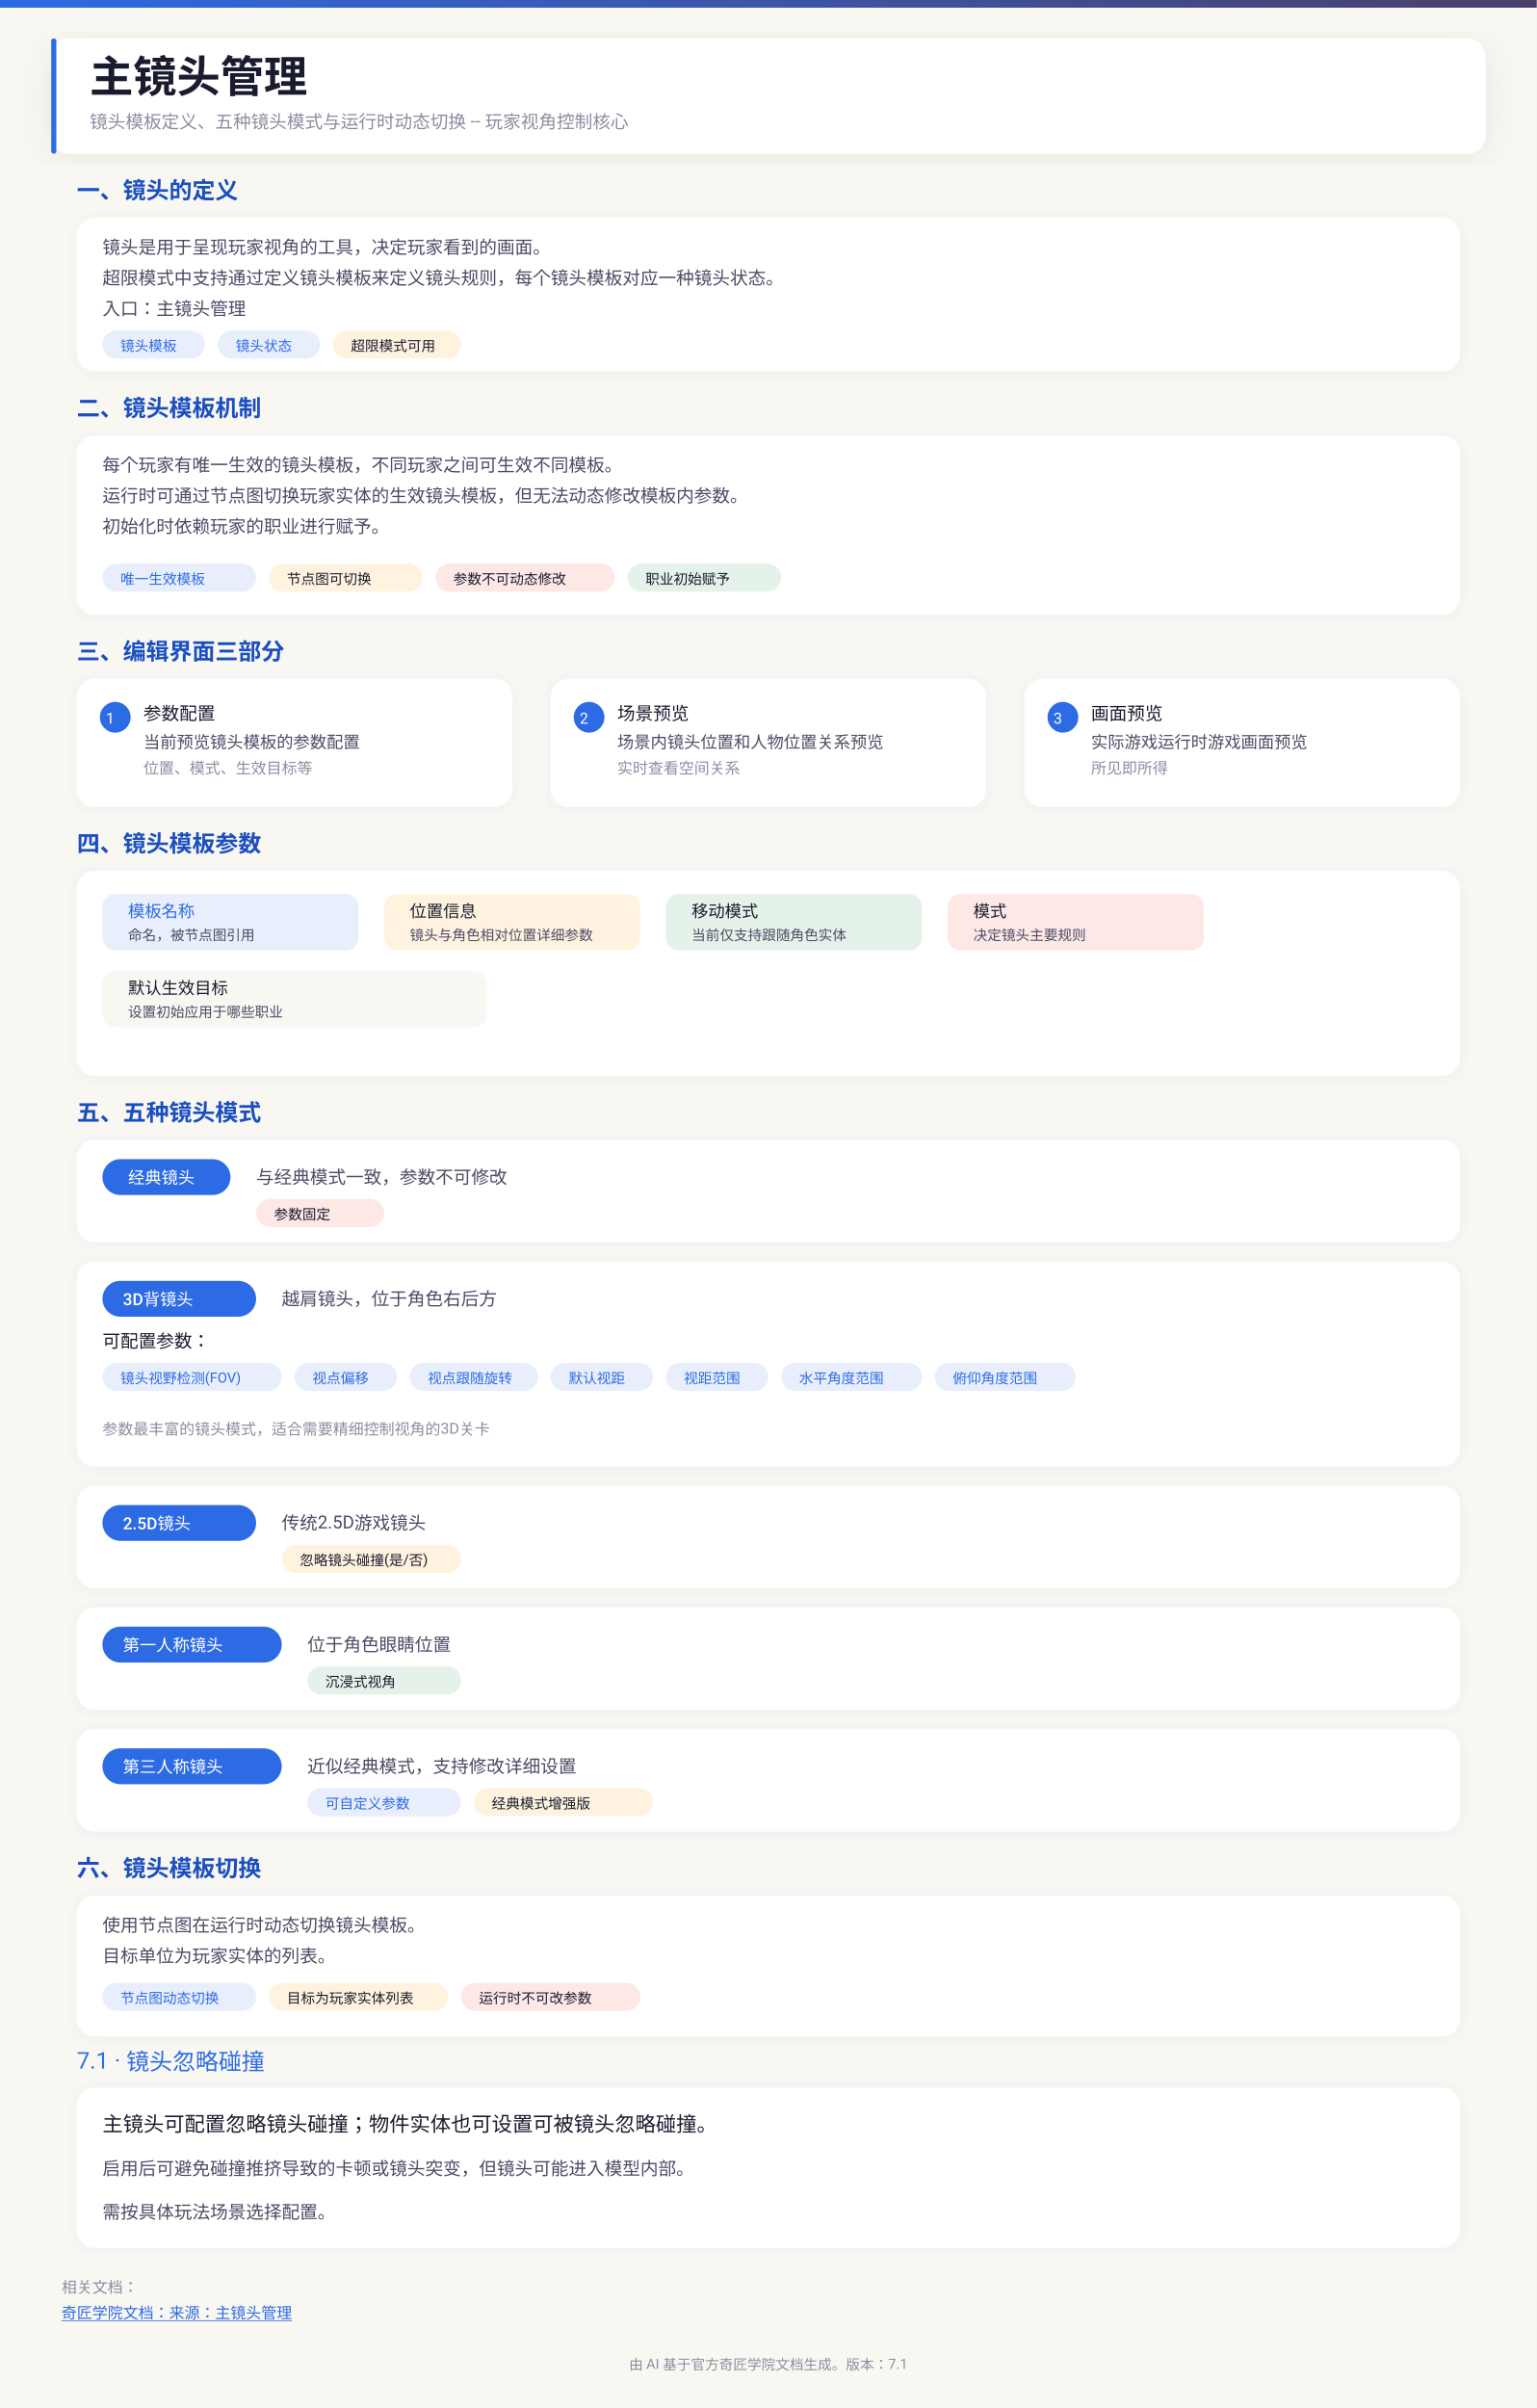
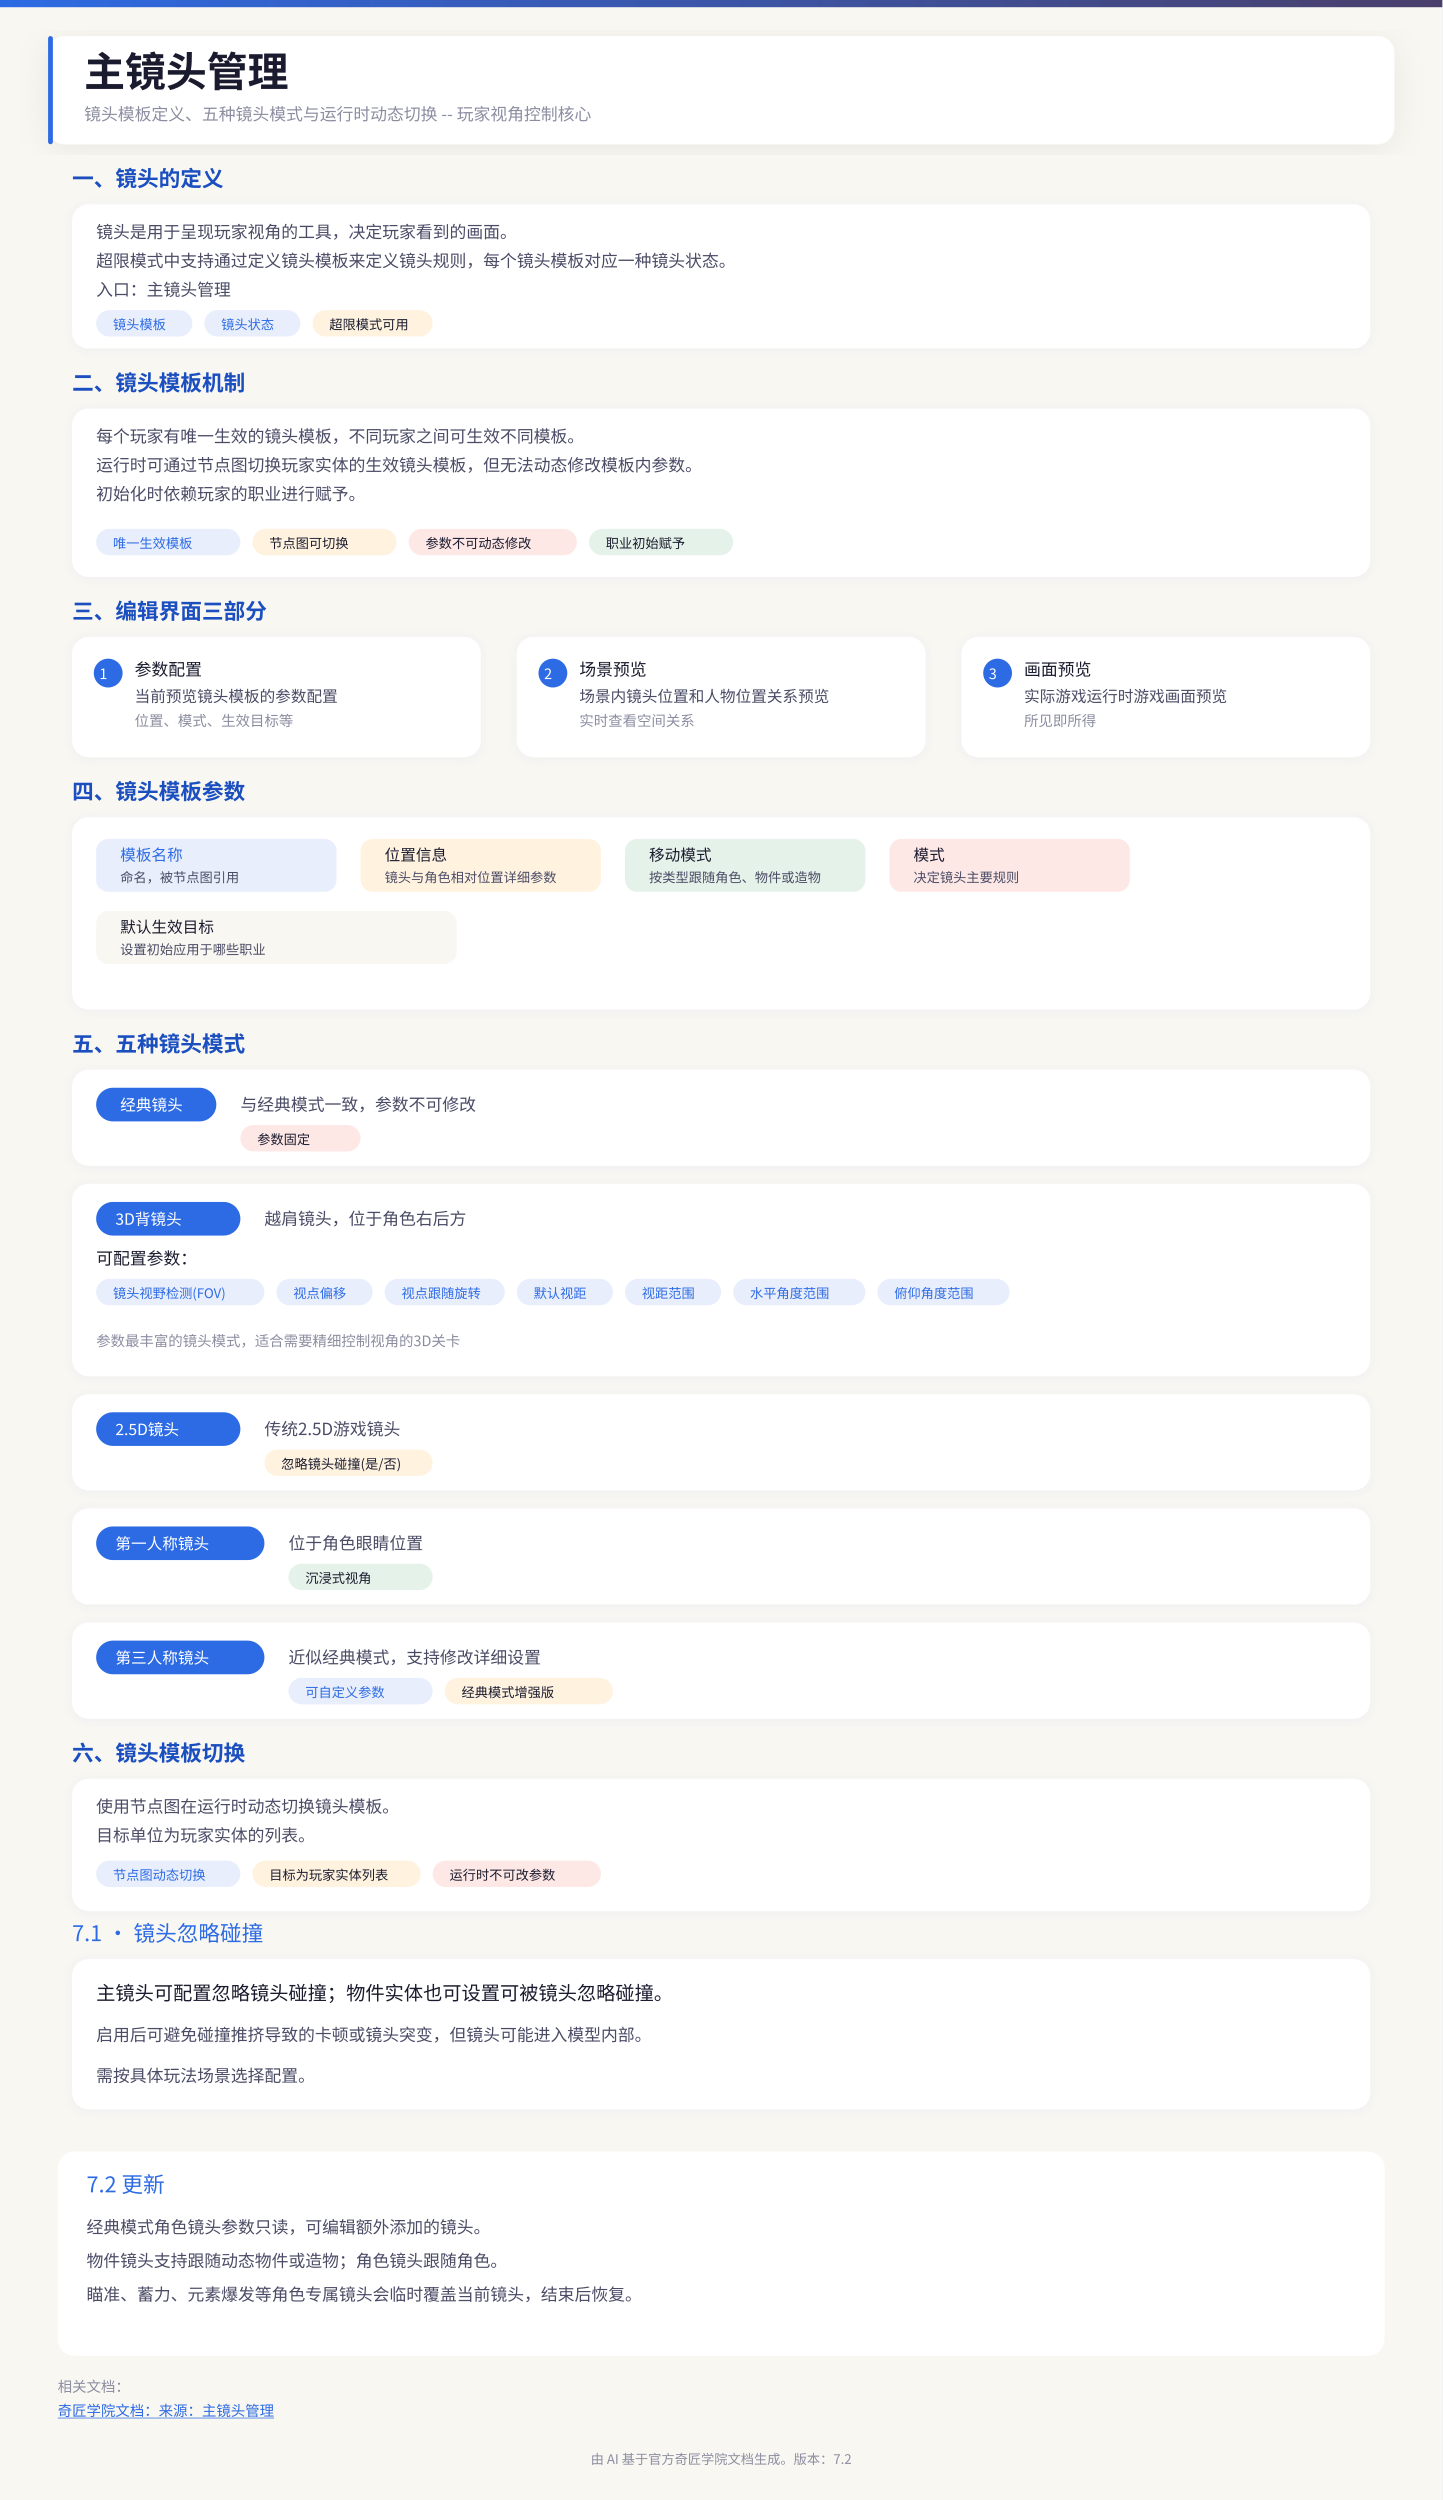
- <svg xmlns="http://www.w3.org/2000/svg" xmlns:xlink="http://www.w3.org/1999/xlink" viewBox="0 0 1200 1880">
+ <svg xmlns="http://www.w3.org/2000/svg" xmlns:xlink="http://www.w3.org/1999/xlink" viewBox="0 0 1200 2080">
  <defs>
    <linearGradient id="topGrad" x1="0" y1="0" x2="1" y2="0">
      <stop offset="0%" stop-color="#2D6BE4" />
      <stop offset="100%" stop-color="#4A3F6B" />
    </linearGradient>
    <filter id="card">
      <feDropShadow dx="0" dy="1" stdDeviation="4" flood-color="#2D6BE4" flood-opacity="0.06" />
    </filter>
    <filter id="elevated">
      <feDropShadow dx="0" dy="4" stdDeviation="14" flood-color="#000" flood-opacity="0.07" />
    </filter>
  </defs>
-   <rect width="1200" height="1880" fill="#F9F7F2" />
+   <rect width="1200" height="2080" fill="#F9F7F2" />
  <rect width="1200" height="6" fill="url(#topGrad)" />
  <rect x="40" y="30" width="1120" height="90" rx="14" fill="#FFFFFF" filter="url(#elevated)" />
  <rect x="40" y="30" width="4" height="90" rx="2" fill="#2D6BE4" />
-   <text x="70" y="72" font-family="'HYWenHei 85W','Noto Sans SC','PingFang SC','Roboto',sans-serif" font-size="34" font-weight="bold" fill="#1A1B2E">主镜头管理</text>
-   <text x="70" y="100" font-family="'HYWenHei 85W','Noto Sans SC','PingFang SC','Roboto',sans-serif" font-size="14" fill="#8B8DA0">镜头模板定义、五种镜头模式与运行时动态切换 -- 玩家视角控制核心</text>
-   <text x="60" y="155" font-family="'HYWenHei 85W','Noto Sans SC','PingFang SC','Roboto',sans-serif" font-size="18" font-weight="700" fill="#1B4FC0">一、镜头的定义</text>
+   <text x="70" y="72" font-family="'Noto Sans CJK SC','HYWenHei 85W','Noto Sans SC','PingFang SC','Roboto',sans-serif" font-size="34" font-weight="bold" fill="#1A1B2E">主镜头管理</text>
+   <text x="70" y="100" font-family="'Noto Sans CJK SC','HYWenHei 85W','Noto Sans SC','PingFang SC','Roboto',sans-serif" font-size="14" fill="#8B8DA0">镜头模板定义、五种镜头模式与运行时动态切换 -- 玩家视角控制核心</text>
+   <text x="60" y="155" font-family="'Noto Sans CJK SC','HYWenHei 85W','Noto Sans SC','PingFang SC','Roboto',sans-serif" font-size="18" font-weight="700" fill="#1B4FC0">一、镜头的定义</text>
  <rect x="60" y="170" width="1080" height="120" rx="14" fill="#FFFFFF" filter="url(#card)" />
-   <text x="80" y="198" font-family="'HYWenHei 85W','Noto Sans SC','PingFang SC','Roboto',sans-serif" font-size="14" fill="#4A4B65">镜头是用于呈现玩家视角的工具，决定玩家看到的画面。</text>
-   <text x="80" y="222" font-family="'HYWenHei 85W','Noto Sans SC','PingFang SC','Roboto',sans-serif" font-size="14" fill="#4A4B65">超限模式中支持通过定义镜头模板来定义镜头规则，每个镜头模板对应一种镜头状态。</text>
-   <text x="80" y="246" font-family="'HYWenHei 85W','Noto Sans SC','PingFang SC','Roboto',sans-serif" font-size="14" fill="#4A4B65">入口：主镜头管理</text>
+   <text x="80" y="198" font-family="'Noto Sans CJK SC','HYWenHei 85W','Noto Sans SC','PingFang SC','Roboto',sans-serif" font-size="14" fill="#4A4B65">镜头是用于呈现玩家视角的工具，决定玩家看到的画面。</text>
+   <text x="80" y="222" font-family="'Noto Sans CJK SC','HYWenHei 85W','Noto Sans SC','PingFang SC','Roboto',sans-serif" font-size="14" fill="#4A4B65">超限模式中支持通过定义镜头模板来定义镜头规则，每个镜头模板对应一种镜头状态。</text>
+   <text x="80" y="246" font-family="'Noto Sans CJK SC','HYWenHei 85W','Noto Sans SC','PingFang SC','Roboto',sans-serif" font-size="14" fill="#4A4B65">入口：主镜头管理</text>
  <rect x="80" y="258" width="80" height="22" rx="11" fill="#E8EEFB" />
-   <text x="94" y="274" font-family="'HYWenHei 85W','Noto Sans SC','PingFang SC','Roboto',sans-serif" font-size="11" fill="#2D6BE4">镜头模板</text>
+   <text x="94" y="274" font-family="'Noto Sans CJK SC','HYWenHei 85W','Noto Sans SC','PingFang SC','Roboto',sans-serif" font-size="11" fill="#2D6BE4">镜头模板</text>
  <rect x="170" y="258" width="80" height="22" rx="11" fill="#E8EEFB" />
-   <text x="184" y="274" font-family="'HYWenHei 85W','Noto Sans SC','PingFang SC','Roboto',sans-serif" font-size="11" fill="#2D6BE4">镜头状态</text>
+   <text x="184" y="274" font-family="'Noto Sans CJK SC','HYWenHei 85W','Noto Sans SC','PingFang SC','Roboto',sans-serif" font-size="11" fill="#2D6BE4">镜头状态</text>
  <rect x="260" y="258" width="100" height="22" rx="11" fill="#FFF3E0" />
-   <text x="274" y="274" font-family="'HYWenHei 85W','Noto Sans SC','PingFang SC','Roboto',sans-serif" font-size="11" fill="#1A1B2E">超限模式可用</text>
-   <text x="60" y="325" font-family="'HYWenHei 85W','Noto Sans SC','PingFang SC','Roboto',sans-serif" font-size="18" font-weight="700" fill="#1B4FC0">二、镜头模板机制</text>
+   <text x="274" y="274" font-family="'Noto Sans CJK SC','HYWenHei 85W','Noto Sans SC','PingFang SC','Roboto',sans-serif" font-size="11" fill="#1A1B2E">超限模式可用</text>
+   <text x="60" y="325" font-family="'Noto Sans CJK SC','HYWenHei 85W','Noto Sans SC','PingFang SC','Roboto',sans-serif" font-size="18" font-weight="700" fill="#1B4FC0">二、镜头模板机制</text>
  <rect x="60" y="340" width="1080" height="140" rx="14" fill="#FFFFFF" filter="url(#card)" />
-   <text x="80" y="368" font-family="'HYWenHei 85W','Noto Sans SC','PingFang SC','Roboto',sans-serif" font-size="14" fill="#4A4B65">每个玩家有唯一生效的镜头模板，不同玩家之间可生效不同模板。</text>
-   <text x="80" y="392" font-family="'HYWenHei 85W','Noto Sans SC','PingFang SC','Roboto',sans-serif" font-size="14" fill="#4A4B65">运行时可通过节点图切换玩家实体的生效镜头模板，但无法动态修改模板内参数。</text>
-   <text x="80" y="416" font-family="'HYWenHei 85W','Noto Sans SC','PingFang SC','Roboto',sans-serif" font-size="14" fill="#4A4B65">初始化时依赖玩家的职业进行赋予。</text>
+   <text x="80" y="368" font-family="'Noto Sans CJK SC','HYWenHei 85W','Noto Sans SC','PingFang SC','Roboto',sans-serif" font-size="14" fill="#4A4B65">每个玩家有唯一生效的镜头模板，不同玩家之间可生效不同模板。</text>
+   <text x="80" y="392" font-family="'Noto Sans CJK SC','HYWenHei 85W','Noto Sans SC','PingFang SC','Roboto',sans-serif" font-size="14" fill="#4A4B65">运行时可通过节点图切换玩家实体的生效镜头模板，但无法动态修改模板内参数。</text>
+   <text x="80" y="416" font-family="'Noto Sans CJK SC','HYWenHei 85W','Noto Sans SC','PingFang SC','Roboto',sans-serif" font-size="14" fill="#4A4B65">初始化时依赖玩家的职业进行赋予。</text>
  <rect x="80" y="440" width="120" height="22" rx="11" fill="#E8EEFB" />
-   <text x="94" y="456" font-family="'HYWenHei 85W','Noto Sans SC','PingFang SC','Roboto',sans-serif" font-size="11" fill="#2D6BE4">唯一生效模板</text>
+   <text x="94" y="456" font-family="'Noto Sans CJK SC','HYWenHei 85W','Noto Sans SC','PingFang SC','Roboto',sans-serif" font-size="11" fill="#2D6BE4">唯一生效模板</text>
  <rect x="210" y="440" width="120" height="22" rx="11" fill="#FFF3E0" />
-   <text x="224" y="456" font-family="'HYWenHei 85W','Noto Sans SC','PingFang SC','Roboto',sans-serif" font-size="11" fill="#1A1B2E">节点图可切换</text>
+   <text x="224" y="456" font-family="'Noto Sans CJK SC','HYWenHei 85W','Noto Sans SC','PingFang SC','Roboto',sans-serif" font-size="11" fill="#1A1B2E">节点图可切换</text>
  <rect x="340" y="440" width="140" height="22" rx="11" fill="#FDE8E6" />
-   <text x="354" y="456" font-family="'HYWenHei 85W','Noto Sans SC','PingFang SC','Roboto',sans-serif" font-size="11" fill="#1A1B2E">参数不可动态修改</text>
+   <text x="354" y="456" font-family="'Noto Sans CJK SC','HYWenHei 85W','Noto Sans SC','PingFang SC','Roboto',sans-serif" font-size="11" fill="#1A1B2E">参数不可动态修改</text>
  <rect x="490" y="440" width="120" height="22" rx="11" fill="#E5F2E9" />
-   <text x="504" y="456" font-family="'HYWenHei 85W','Noto Sans SC','PingFang SC','Roboto',sans-serif" font-size="11" fill="#1A1B2E">职业初始赋予</text>
-   <text x="60" y="515" font-family="'HYWenHei 85W','Noto Sans SC','PingFang SC','Roboto',sans-serif" font-size="18" font-weight="700" fill="#1B4FC0">三、编辑界面三部分</text>
+   <text x="504" y="456" font-family="'Noto Sans CJK SC','HYWenHei 85W','Noto Sans SC','PingFang SC','Roboto',sans-serif" font-size="11" fill="#1A1B2E">职业初始赋予</text>
+   <text x="60" y="515" font-family="'Noto Sans CJK SC','HYWenHei 85W','Noto Sans SC','PingFang SC','Roboto',sans-serif" font-size="18" font-weight="700" fill="#1B4FC0">三、编辑界面三部分</text>
  <rect x="60" y="530" width="340" height="100" rx="14" fill="#FFFFFF" filter="url(#card)" />
  <circle cx="90" cy="560" r="12" fill="#2D6BE4" />
-   <text x="86" y="565" font-family="'HYWenHei 85W','Noto Sans SC','PingFang SC','Roboto',sans-serif" font-size="12" fill="#FFF" text-anchor="middle">1</text>
-   <text x="112" y="562" font-family="'HYWenHei 85W','Noto Sans SC','PingFang SC','Roboto',sans-serif" font-size="14" font-weight="500" fill="#1A1B2E">参数配置</text>
-   <text x="112" y="584" font-family="'HYWenHei 85W','Noto Sans SC','PingFang SC','Roboto',sans-serif" font-size="13" fill="#4A4B65">当前预览镜头模板的参数配置</text>
-   <text x="112" y="604" font-family="'HYWenHei 85W','Noto Sans SC','PingFang SC','Roboto',sans-serif" font-size="12" fill="#8B8DA0">位置、模式、生效目标等</text>
+   <text x="86" y="565" font-family="'Noto Sans CJK SC','HYWenHei 85W','Noto Sans SC','PingFang SC','Roboto',sans-serif" font-size="12" fill="#FFF" text-anchor="middle">1</text>
+   <text x="112" y="562" font-family="'Noto Sans CJK SC','HYWenHei 85W','Noto Sans SC','PingFang SC','Roboto',sans-serif" font-size="14" font-weight="500" fill="#1A1B2E">参数配置</text>
+   <text x="112" y="584" font-family="'Noto Sans CJK SC','HYWenHei 85W','Noto Sans SC','PingFang SC','Roboto',sans-serif" font-size="13" fill="#4A4B65">当前预览镜头模板的参数配置</text>
+   <text x="112" y="604" font-family="'Noto Sans CJK SC','HYWenHei 85W','Noto Sans SC','PingFang SC','Roboto',sans-serif" font-size="12" fill="#8B8DA0">位置、模式、生效目标等</text>
  <rect x="430" y="530" width="340" height="100" rx="14" fill="#FFFFFF" filter="url(#card)" />
  <circle cx="460" cy="560" r="12" fill="#2D6BE4" />
-   <text x="456" y="565" font-family="'HYWenHei 85W','Noto Sans SC','PingFang SC','Roboto',sans-serif" font-size="12" fill="#FFF" text-anchor="middle">2</text>
-   <text x="482" y="562" font-family="'HYWenHei 85W','Noto Sans SC','PingFang SC','Roboto',sans-serif" font-size="14" font-weight="500" fill="#1A1B2E">场景预览</text>
-   <text x="482" y="584" font-family="'HYWenHei 85W','Noto Sans SC','PingFang SC','Roboto',sans-serif" font-size="13" fill="#4A4B65">场景内镜头位置和人物位置关系预览</text>
-   <text x="482" y="604" font-family="'HYWenHei 85W','Noto Sans SC','PingFang SC','Roboto',sans-serif" font-size="12" fill="#8B8DA0">实时查看空间关系</text>
+   <text x="456" y="565" font-family="'Noto Sans CJK SC','HYWenHei 85W','Noto Sans SC','PingFang SC','Roboto',sans-serif" font-size="12" fill="#FFF" text-anchor="middle">2</text>
+   <text x="482" y="562" font-family="'Noto Sans CJK SC','HYWenHei 85W','Noto Sans SC','PingFang SC','Roboto',sans-serif" font-size="14" font-weight="500" fill="#1A1B2E">场景预览</text>
+   <text x="482" y="584" font-family="'Noto Sans CJK SC','HYWenHei 85W','Noto Sans SC','PingFang SC','Roboto',sans-serif" font-size="13" fill="#4A4B65">场景内镜头位置和人物位置关系预览</text>
+   <text x="482" y="604" font-family="'Noto Sans CJK SC','HYWenHei 85W','Noto Sans SC','PingFang SC','Roboto',sans-serif" font-size="12" fill="#8B8DA0">实时查看空间关系</text>
  <rect x="800" y="530" width="340" height="100" rx="14" fill="#FFFFFF" filter="url(#card)" />
  <circle cx="830" cy="560" r="12" fill="#2D6BE4" />
-   <text x="826" y="565" font-family="'HYWenHei 85W','Noto Sans SC','PingFang SC','Roboto',sans-serif" font-size="12" fill="#FFF" text-anchor="middle">3</text>
-   <text x="852" y="562" font-family="'HYWenHei 85W','Noto Sans SC','PingFang SC','Roboto',sans-serif" font-size="14" font-weight="500" fill="#1A1B2E">画面预览</text>
-   <text x="852" y="584" font-family="'HYWenHei 85W','Noto Sans SC','PingFang SC','Roboto',sans-serif" font-size="13" fill="#4A4B65">实际游戏运行时游戏画面预览</text>
-   <text x="852" y="604" font-family="'HYWenHei 85W','Noto Sans SC','PingFang SC','Roboto',sans-serif" font-size="12" fill="#8B8DA0">所见即所得</text>
-   <text x="60" y="665" font-family="'HYWenHei 85W','Noto Sans SC','PingFang SC','Roboto',sans-serif" font-size="18" font-weight="700" fill="#1B4FC0">四、镜头模板参数</text>
+   <text x="826" y="565" font-family="'Noto Sans CJK SC','HYWenHei 85W','Noto Sans SC','PingFang SC','Roboto',sans-serif" font-size="12" fill="#FFF" text-anchor="middle">3</text>
+   <text x="852" y="562" font-family="'Noto Sans CJK SC','HYWenHei 85W','Noto Sans SC','PingFang SC','Roboto',sans-serif" font-size="14" font-weight="500" fill="#1A1B2E">画面预览</text>
+   <text x="852" y="584" font-family="'Noto Sans CJK SC','HYWenHei 85W','Noto Sans SC','PingFang SC','Roboto',sans-serif" font-size="13" fill="#4A4B65">实际游戏运行时游戏画面预览</text>
+   <text x="852" y="604" font-family="'Noto Sans CJK SC','HYWenHei 85W','Noto Sans SC','PingFang SC','Roboto',sans-serif" font-size="12" fill="#8B8DA0">所见即所得</text>
+   <text x="60" y="665" font-family="'Noto Sans CJK SC','HYWenHei 85W','Noto Sans SC','PingFang SC','Roboto',sans-serif" font-size="18" font-weight="700" fill="#1B4FC0">四、镜头模板参数</text>
  <rect x="60" y="680" width="1080" height="160" rx="14" fill="#FFFFFF" filter="url(#card)" />
  <rect x="80" y="698" width="200" height="44" rx="10" fill="#E8EEFB" />
-   <text x="100" y="716" font-family="'HYWenHei 85W','Noto Sans SC','PingFang SC','Roboto',sans-serif" font-size="13" font-weight="500" fill="#2D6BE4">模板名称</text>
-   <text x="100" y="734" font-family="'HYWenHei 85W','Noto Sans SC','PingFang SC','Roboto',sans-serif" font-size="11" fill="#4A4B65">命名，被节点图引用</text>
+   <text x="100" y="716" font-family="'Noto Sans CJK SC','HYWenHei 85W','Noto Sans SC','PingFang SC','Roboto',sans-serif" font-size="13" font-weight="500" fill="#2D6BE4">模板名称</text>
+   <text x="100" y="734" font-family="'Noto Sans CJK SC','HYWenHei 85W','Noto Sans SC','PingFang SC','Roboto',sans-serif" font-size="11" fill="#4A4B65">命名，被节点图引用</text>
  <rect x="300" y="698" width="200" height="44" rx="10" fill="#FFF3E0" />
-   <text x="320" y="716" font-family="'HYWenHei 85W','Noto Sans SC','PingFang SC','Roboto',sans-serif" font-size="13" font-weight="500" fill="#1A1B2E">位置信息</text>
-   <text x="320" y="734" font-family="'HYWenHei 85W','Noto Sans SC','PingFang SC','Roboto',sans-serif" font-size="11" fill="#4A4B65">镜头与角色相对位置详细参数</text>
+   <text x="320" y="716" font-family="'Noto Sans CJK SC','HYWenHei 85W','Noto Sans SC','PingFang SC','Roboto',sans-serif" font-size="13" font-weight="500" fill="#1A1B2E">位置信息</text>
+   <text x="320" y="734" font-family="'Noto Sans CJK SC','HYWenHei 85W','Noto Sans SC','PingFang SC','Roboto',sans-serif" font-size="11" fill="#4A4B65">镜头与角色相对位置详细参数</text>
  <rect x="520" y="698" width="200" height="44" rx="10" fill="#E5F2E9" />
-   <text x="540" y="716" font-family="'HYWenHei 85W','Noto Sans SC','PingFang SC','Roboto',sans-serif" font-size="13" font-weight="500" fill="#1A1B2E">移动模式</text>
-   <text x="540" y="734" font-family="'HYWenHei 85W','Noto Sans SC','PingFang SC','Roboto',sans-serif" font-size="11" fill="#4A4B65">当前仅支持跟随角色实体</text>
+   <text x="540" y="716" font-family="'Noto Sans CJK SC','HYWenHei 85W','Noto Sans SC','PingFang SC','Roboto',sans-serif" font-size="13" font-weight="500" fill="#1A1B2E">移动模式</text>
+   <text x="540" y="734" font-family="'Noto Sans CJK SC','HYWenHei 85W','Noto Sans SC','PingFang SC','Roboto',sans-serif" font-size="11" fill="#4A4B65">按类型跟随角色、物件或造物</text>
  <rect x="740" y="698" width="200" height="44" rx="10" fill="#FDE8E6" />
-   <text x="760" y="716" font-family="'HYWenHei 85W','Noto Sans SC','PingFang SC','Roboto',sans-serif" font-size="13" font-weight="500" fill="#1A1B2E">模式</text>
-   <text x="760" y="734" font-family="'HYWenHei 85W','Noto Sans SC','PingFang SC','Roboto',sans-serif" font-size="11" fill="#4A4B65">决定镜头主要规则</text>
+   <text x="760" y="716" font-family="'Noto Sans CJK SC','HYWenHei 85W','Noto Sans SC','PingFang SC','Roboto',sans-serif" font-size="13" font-weight="500" fill="#1A1B2E">模式</text>
+   <text x="760" y="734" font-family="'Noto Sans CJK SC','HYWenHei 85W','Noto Sans SC','PingFang SC','Roboto',sans-serif" font-size="11" fill="#4A4B65">决定镜头主要规则</text>
  <rect x="80" y="758" width="300" height="44" rx="10" fill="#F9F7F2" />
-   <text x="100" y="776" font-family="'HYWenHei 85W','Noto Sans SC','PingFang SC','Roboto',sans-serif" font-size="13" font-weight="500" fill="#1A1B2E">默认生效目标</text>
-   <text x="100" y="794" font-family="'HYWenHei 85W','Noto Sans SC','PingFang SC','Roboto',sans-serif" font-size="11" fill="#4A4B65">设置初始应用于哪些职业</text>
-   <text x="60" y="875" font-family="'HYWenHei 85W','Noto Sans SC','PingFang SC','Roboto',sans-serif" font-size="18" font-weight="700" fill="#1B4FC0">五、五种镜头模式</text>
+   <text x="100" y="776" font-family="'Noto Sans CJK SC','HYWenHei 85W','Noto Sans SC','PingFang SC','Roboto',sans-serif" font-size="13" font-weight="500" fill="#1A1B2E">默认生效目标</text>
+   <text x="100" y="794" font-family="'Noto Sans CJK SC','HYWenHei 85W','Noto Sans SC','PingFang SC','Roboto',sans-serif" font-size="11" fill="#4A4B65">设置初始应用于哪些职业</text>
+   <text x="60" y="875" font-family="'Noto Sans CJK SC','HYWenHei 85W','Noto Sans SC','PingFang SC','Roboto',sans-serif" font-size="18" font-weight="700" fill="#1B4FC0">五、五种镜头模式</text>
  <rect x="60" y="890" width="1080" height="80" rx="14" fill="#FFFFFF" filter="url(#card)" />
  <rect x="80" y="905" width="100" height="28" rx="14" fill="#2D6BE4" />
-   <text x="100" y="924" font-family="'HYWenHei 85W','Noto Sans SC','PingFang SC','Roboto',sans-serif" font-size="13" font-weight="500" fill="#FFF">经典镜头</text>
-   <text x="200" y="924" font-family="'HYWenHei 85W','Noto Sans SC','PingFang SC','Roboto',sans-serif" font-size="14" fill="#4A4B65">与经典模式一致，参数不可修改</text>
+   <text x="100" y="924" font-family="'Noto Sans CJK SC','HYWenHei 85W','Noto Sans SC','PingFang SC','Roboto',sans-serif" font-size="13" font-weight="500" fill="#FFF">经典镜头</text>
+   <text x="200" y="924" font-family="'Noto Sans CJK SC','HYWenHei 85W','Noto Sans SC','PingFang SC','Roboto',sans-serif" font-size="14" fill="#4A4B65">与经典模式一致，参数不可修改</text>
  <rect x="200" y="936" width="100" height="22" rx="11" fill="#FDE8E6" />
-   <text x="214" y="952" font-family="'HYWenHei 85W','Noto Sans SC','PingFang SC','Roboto',sans-serif" font-size="11" fill="#1A1B2E">参数固定</text>
+   <text x="214" y="952" font-family="'Noto Sans CJK SC','HYWenHei 85W','Noto Sans SC','PingFang SC','Roboto',sans-serif" font-size="11" fill="#1A1B2E">参数固定</text>
  <rect x="60" y="985" width="1080" height="160" rx="14" fill="#FFFFFF" filter="url(#card)" />
  <rect x="80" y="1000" width="120" height="28" rx="14" fill="#2D6BE4" />
-   <text x="96" y="1019" font-family="'HYWenHei 85W','Noto Sans SC','PingFang SC','Roboto',sans-serif" font-size="13" font-weight="500" fill="#FFF">3D背镜头</text>
-   <text x="220" y="1019" font-family="'HYWenHei 85W','Noto Sans SC','PingFang SC','Roboto',sans-serif" font-size="14" fill="#4A4B65">越肩镜头，位于角色右后方</text>
-   <text x="80" y="1052" font-family="'HYWenHei 85W','Noto Sans SC','PingFang SC','Roboto',sans-serif" font-size="14" font-weight="500" fill="#1A1B2E">可配置参数：</text>
+   <text x="96" y="1019" font-family="'Noto Sans CJK SC','HYWenHei 85W','Noto Sans SC','PingFang SC','Roboto',sans-serif" font-size="13" font-weight="500" fill="#FFF">3D背镜头</text>
+   <text x="220" y="1019" font-family="'Noto Sans CJK SC','HYWenHei 85W','Noto Sans SC','PingFang SC','Roboto',sans-serif" font-size="14" fill="#4A4B65">越肩镜头，位于角色右后方</text>
+   <text x="80" y="1052" font-family="'Noto Sans CJK SC','HYWenHei 85W','Noto Sans SC','PingFang SC','Roboto',sans-serif" font-size="14" font-weight="500" fill="#1A1B2E">可配置参数：</text>
  <rect x="80" y="1064" width="140" height="22" rx="11" fill="#E8EEFB" />
-   <text x="94" y="1080" font-family="'HYWenHei 85W','Noto Sans SC','PingFang SC','Roboto',sans-serif" font-size="11" fill="#2D6BE4">镜头视野检测(FOV)</text>
+   <text x="94" y="1080" font-family="'Noto Sans CJK SC','HYWenHei 85W','Noto Sans SC','PingFang SC','Roboto',sans-serif" font-size="11" fill="#2D6BE4">镜头视野检测(FOV)</text>
  <rect x="230" y="1064" width="80" height="22" rx="11" fill="#E8EEFB" />
-   <text x="244" y="1080" font-family="'HYWenHei 85W','Noto Sans SC','PingFang SC','Roboto',sans-serif" font-size="11" fill="#2D6BE4">视点偏移</text>
+   <text x="244" y="1080" font-family="'Noto Sans CJK SC','HYWenHei 85W','Noto Sans SC','PingFang SC','Roboto',sans-serif" font-size="11" fill="#2D6BE4">视点偏移</text>
  <rect x="320" y="1064" width="100" height="22" rx="11" fill="#E8EEFB" />
-   <text x="334" y="1080" font-family="'HYWenHei 85W','Noto Sans SC','PingFang SC','Roboto',sans-serif" font-size="11" fill="#2D6BE4">视点跟随旋转</text>
+   <text x="334" y="1080" font-family="'Noto Sans CJK SC','HYWenHei 85W','Noto Sans SC','PingFang SC','Roboto',sans-serif" font-size="11" fill="#2D6BE4">视点跟随旋转</text>
  <rect x="430" y="1064" width="80" height="22" rx="11" fill="#E8EEFB" />
-   <text x="444" y="1080" font-family="'HYWenHei 85W','Noto Sans SC','PingFang SC','Roboto',sans-serif" font-size="11" fill="#2D6BE4">默认视距</text>
+   <text x="444" y="1080" font-family="'Noto Sans CJK SC','HYWenHei 85W','Noto Sans SC','PingFang SC','Roboto',sans-serif" font-size="11" fill="#2D6BE4">默认视距</text>
  <rect x="520" y="1064" width="80" height="22" rx="11" fill="#E8EEFB" />
-   <text x="534" y="1080" font-family="'HYWenHei 85W','Noto Sans SC','PingFang SC','Roboto',sans-serif" font-size="11" fill="#2D6BE4">视距范围</text>
+   <text x="534" y="1080" font-family="'Noto Sans CJK SC','HYWenHei 85W','Noto Sans SC','PingFang SC','Roboto',sans-serif" font-size="11" fill="#2D6BE4">视距范围</text>
  <rect x="610" y="1064" width="110" height="22" rx="11" fill="#E8EEFB" />
-   <text x="624" y="1080" font-family="'HYWenHei 85W','Noto Sans SC','PingFang SC','Roboto',sans-serif" font-size="11" fill="#2D6BE4">水平角度范围</text>
+   <text x="624" y="1080" font-family="'Noto Sans CJK SC','HYWenHei 85W','Noto Sans SC','PingFang SC','Roboto',sans-serif" font-size="11" fill="#2D6BE4">水平角度范围</text>
  <rect x="730" y="1064" width="110" height="22" rx="11" fill="#E8EEFB" />
-   <text x="744" y="1080" font-family="'HYWenHei 85W','Noto Sans SC','PingFang SC','Roboto',sans-serif" font-size="11" fill="#2D6BE4">俯仰角度范围</text>
-   <text x="80" y="1120" font-family="'HYWenHei 85W','Noto Sans SC','PingFang SC','Roboto',sans-serif" font-size="12" fill="#8B8DA0">参数最丰富的镜头模式，适合需要精细控制视角的3D关卡</text>
+   <text x="744" y="1080" font-family="'Noto Sans CJK SC','HYWenHei 85W','Noto Sans SC','PingFang SC','Roboto',sans-serif" font-size="11" fill="#2D6BE4">俯仰角度范围</text>
+   <text x="80" y="1120" font-family="'Noto Sans CJK SC','HYWenHei 85W','Noto Sans SC','PingFang SC','Roboto',sans-serif" font-size="12" fill="#8B8DA0">参数最丰富的镜头模式，适合需要精细控制视角的3D关卡</text>
  <rect x="60" y="1160" width="1080" height="80" rx="14" fill="#FFFFFF" filter="url(#card)" />
  <rect x="80" y="1175" width="120" height="28" rx="14" fill="#2D6BE4" />
-   <text x="96" y="1194" font-family="'HYWenHei 85W','Noto Sans SC','PingFang SC','Roboto',sans-serif" font-size="13" font-weight="500" fill="#FFF">2.5D镜头</text>
-   <text x="220" y="1194" font-family="'HYWenHei 85W','Noto Sans SC','PingFang SC','Roboto',sans-serif" font-size="14" fill="#4A4B65">传统2.5D游戏镜头</text>
+   <text x="96" y="1194" font-family="'Noto Sans CJK SC','HYWenHei 85W','Noto Sans SC','PingFang SC','Roboto',sans-serif" font-size="13" font-weight="500" fill="#FFF">2.5D镜头</text>
+   <text x="220" y="1194" font-family="'Noto Sans CJK SC','HYWenHei 85W','Noto Sans SC','PingFang SC','Roboto',sans-serif" font-size="14" fill="#4A4B65">传统2.5D游戏镜头</text>
  <rect x="220" y="1206" width="140" height="22" rx="11" fill="#FFF3E0" />
-   <text x="234" y="1222" font-family="'HYWenHei 85W','Noto Sans SC','PingFang SC','Roboto',sans-serif" font-size="11" fill="#1A1B2E">忽略镜头碰撞(是/否)</text>
+   <text x="234" y="1222" font-family="'Noto Sans CJK SC','HYWenHei 85W','Noto Sans SC','PingFang SC','Roboto',sans-serif" font-size="11" fill="#1A1B2E">忽略镜头碰撞(是/否)</text>
  <rect x="60" y="1255" width="1080" height="80" rx="14" fill="#FFFFFF" filter="url(#card)" />
  <rect x="80" y="1270" width="140" height="28" rx="14" fill="#2D6BE4" />
-   <text x="96" y="1289" font-family="'HYWenHei 85W','Noto Sans SC','PingFang SC','Roboto',sans-serif" font-size="13" font-weight="500" fill="#FFF">第一人称镜头</text>
-   <text x="240" y="1289" font-family="'HYWenHei 85W','Noto Sans SC','PingFang SC','Roboto',sans-serif" font-size="14" fill="#4A4B65">位于角色眼睛位置</text>
+   <text x="96" y="1289" font-family="'Noto Sans CJK SC','HYWenHei 85W','Noto Sans SC','PingFang SC','Roboto',sans-serif" font-size="13" font-weight="500" fill="#FFF">第一人称镜头</text>
+   <text x="240" y="1289" font-family="'Noto Sans CJK SC','HYWenHei 85W','Noto Sans SC','PingFang SC','Roboto',sans-serif" font-size="14" fill="#4A4B65">位于角色眼睛位置</text>
  <rect x="240" y="1301" width="120" height="22" rx="11" fill="#E5F2E9" />
-   <text x="254" y="1317" font-family="'HYWenHei 85W','Noto Sans SC','PingFang SC','Roboto',sans-serif" font-size="11" fill="#1A1B2E">沉浸式视角</text>
+   <text x="254" y="1317" font-family="'Noto Sans CJK SC','HYWenHei 85W','Noto Sans SC','PingFang SC','Roboto',sans-serif" font-size="11" fill="#1A1B2E">沉浸式视角</text>
  <rect x="60" y="1350" width="1080" height="80" rx="14" fill="#FFFFFF" filter="url(#card)" />
  <rect x="80" y="1365" width="140" height="28" rx="14" fill="#2D6BE4" />
-   <text x="96" y="1384" font-family="'HYWenHei 85W','Noto Sans SC','PingFang SC','Roboto',sans-serif" font-size="13" font-weight="500" fill="#FFF">第三人称镜头</text>
-   <text x="240" y="1384" font-family="'HYWenHei 85W','Noto Sans SC','PingFang SC','Roboto',sans-serif" font-size="14" fill="#4A4B65">近似经典模式，支持修改详细设置</text>
+   <text x="96" y="1384" font-family="'Noto Sans CJK SC','HYWenHei 85W','Noto Sans SC','PingFang SC','Roboto',sans-serif" font-size="13" font-weight="500" fill="#FFF">第三人称镜头</text>
+   <text x="240" y="1384" font-family="'Noto Sans CJK SC','HYWenHei 85W','Noto Sans SC','PingFang SC','Roboto',sans-serif" font-size="14" fill="#4A4B65">近似经典模式，支持修改详细设置</text>
  <rect x="240" y="1396" width="120" height="22" rx="11" fill="#E8EEFB" />
-   <text x="254" y="1412" font-family="'HYWenHei 85W','Noto Sans SC','PingFang SC','Roboto',sans-serif" font-size="11" fill="#2D6BE4">可自定义参数</text>
+   <text x="254" y="1412" font-family="'Noto Sans CJK SC','HYWenHei 85W','Noto Sans SC','PingFang SC','Roboto',sans-serif" font-size="11" fill="#2D6BE4">可自定义参数</text>
  <rect x="370" y="1396" width="140" height="22" rx="11" fill="#FFF3E0" />
-   <text x="384" y="1412" font-family="'HYWenHei 85W','Noto Sans SC','PingFang SC','Roboto',sans-serif" font-size="11" fill="#1A1B2E">经典模式增强版</text>
-   <text x="60" y="1465" font-family="'HYWenHei 85W','Noto Sans SC','PingFang SC','Roboto',sans-serif" font-size="18" font-weight="700" fill="#1B4FC0">六、镜头模板切换</text>
+   <text x="384" y="1412" font-family="'Noto Sans CJK SC','HYWenHei 85W','Noto Sans SC','PingFang SC','Roboto',sans-serif" font-size="11" fill="#1A1B2E">经典模式增强版</text>
+   <text x="60" y="1465" font-family="'Noto Sans CJK SC','HYWenHei 85W','Noto Sans SC','PingFang SC','Roboto',sans-serif" font-size="18" font-weight="700" fill="#1B4FC0">六、镜头模板切换</text>
  <rect x="60" y="1480" width="1080" height="110" rx="14" fill="#FFFFFF" filter="url(#card)" />
-   <text x="80" y="1508" font-family="'HYWenHei 85W','Noto Sans SC','PingFang SC','Roboto',sans-serif" font-size="14" fill="#4A4B65">使用节点图在运行时动态切换镜头模板。</text>
-   <text x="80" y="1532" font-family="'HYWenHei 85W','Noto Sans SC','PingFang SC','Roboto',sans-serif" font-size="14" fill="#4A4B65">目标单位为玩家实体的列表。</text>
+   <text x="80" y="1508" font-family="'Noto Sans CJK SC','HYWenHei 85W','Noto Sans SC','PingFang SC','Roboto',sans-serif" font-size="14" fill="#4A4B65">使用节点图在运行时动态切换镜头模板。</text>
+   <text x="80" y="1532" font-family="'Noto Sans CJK SC','HYWenHei 85W','Noto Sans SC','PingFang SC','Roboto',sans-serif" font-size="14" fill="#4A4B65">目标单位为玩家实体的列表。</text>
  <rect x="80" y="1548" width="120" height="22" rx="11" fill="#E8EEFB" />
-   <text x="94" y="1564" font-family="'HYWenHei 85W','Noto Sans SC','PingFang SC','Roboto',sans-serif" font-size="11" fill="#2D6BE4">节点图动态切换</text>
+   <text x="94" y="1564" font-family="'Noto Sans CJK SC','HYWenHei 85W','Noto Sans SC','PingFang SC','Roboto',sans-serif" font-size="11" fill="#2D6BE4">节点图动态切换</text>
  <rect x="210" y="1548" width="140" height="22" rx="11" fill="#FFF3E0" />
-   <text x="224" y="1564" font-family="'HYWenHei 85W','Noto Sans SC','PingFang SC','Roboto',sans-serif" font-size="11" fill="#1A1B2E">目标为玩家实体列表</text>
+   <text x="224" y="1564" font-family="'Noto Sans CJK SC','HYWenHei 85W','Noto Sans SC','PingFang SC','Roboto',sans-serif" font-size="11" fill="#1A1B2E">目标为玩家实体列表</text>
  <rect x="360" y="1548" width="140" height="22" rx="11" fill="#FDE8E6" />
-   <text x="374" y="1564" font-family="'HYWenHei 85W','Noto Sans SC','PingFang SC','Roboto',sans-serif" font-size="11" fill="#1A1B2E">运行时不可改参数</text>
-   <text x="60" y="1615" font-family="'HYWenHei 85W','Noto Sans SC','PingFang SC','Roboto',sans-serif" fill="#2D6BE4" font-size="18">7.1 · 镜头忽略碰撞</text>
+   <text x="374" y="1564" font-family="'Noto Sans CJK SC','HYWenHei 85W','Noto Sans SC','PingFang SC','Roboto',sans-serif" font-size="11" fill="#1A1B2E">运行时不可改参数</text>
+   <text x="60" y="1615" font-family="'Noto Sans CJK SC','HYWenHei 85W','Noto Sans SC','PingFang SC','Roboto',sans-serif" fill="#2D6BE4" font-size="18">7.1 · 镜头忽略碰撞</text>
  <rect x="60" y="1630" width="1080" height="125" rx="14" fill="#fff" filter="url(#card)" />
-   <text x="80" y="1664" font-family="'HYWenHei 85W','Noto Sans SC','PingFang SC','Roboto',sans-serif" fill="#1A1B2E" font-size="16">主镜头可配置忽略镜头碰撞；物件实体也可设置可被镜头忽略碰撞。</text>
-   <text x="80" y="1698" font-family="'HYWenHei 85W','Noto Sans SC','PingFang SC','Roboto',sans-serif" fill="#4A4B65" font-size="14">启用后可避免碰撞推挤导致的卡顿或镜头突变，但镜头可能进入模型内部。</text>
-   <text x="80" y="1732" font-family="'HYWenHei 85W','Noto Sans SC','PingFang SC','Roboto',sans-serif" fill="#4A4B65" font-size="14">需按具体玩法场景选择配置。</text>
-   <text x="48" y="1790" fill="#8B8DA0" font-size="12" font-family="'HYWenHei 85W','Noto Sans SC','PingFang SC','Roboto',sans-serif">相关文档：</text>
+   <text x="80" y="1664" font-family="'Noto Sans CJK SC','HYWenHei 85W','Noto Sans SC','PingFang SC','Roboto',sans-serif" fill="#1A1B2E" font-size="16">主镜头可配置忽略镜头碰撞；物件实体也可设置可被镜头忽略碰撞。</text>
+   <text x="80" y="1698" font-family="'Noto Sans CJK SC','HYWenHei 85W','Noto Sans SC','PingFang SC','Roboto',sans-serif" fill="#4A4B65" font-size="14">启用后可避免碰撞推挤导致的卡顿或镜头突变，但镜头可能进入模型内部。</text>
+   <text x="80" y="1732" font-family="'Noto Sans CJK SC','HYWenHei 85W','Noto Sans SC','PingFang SC','Roboto',sans-serif" fill="#4A4B65" font-size="14">需按具体玩法场景选择配置。</text>
+   <text x="48" y="1990" fill="#8B8DA0" font-size="12" font-family="'Noto Sans CJK SC','HYWenHei 85W','Noto Sans SC','PingFang SC','Roboto',sans-serif">相关文档：</text>
  <a xlink:href="https://act.mihoyo.com/ys/ugc/tutorial/detail/mhfua005zpeg" target="_blank">
-     <text x="48" y="1810" fill="#2D6BE4" font-size="12" text-decoration="underline" font-family="'HYWenHei 85W','Noto Sans SC','PingFang SC','Roboto',sans-serif">奇匠学院文档：来源：主镜头管理</text>
+     <text x="48" y="2010" fill="#2D6BE4" font-size="12" text-decoration="underline" font-family="'Noto Sans CJK SC','HYWenHei 85W','Noto Sans SC','PingFang SC','Roboto',sans-serif">奇匠学院文档：来源：主镜头管理</text>
  </a>
-   <text x="600" y="1850" font-family="'HYWenHei 85W','Noto Sans SC','PingFang SC','Roboto',sans-serif" font-size="11" fill="#8B8DA0" text-anchor="middle">由 AI 基于官方奇匠学院文档生成。版本：7.1</text>
+   <text x="600" y="2050" font-family="'Noto Sans CJK SC','HYWenHei 85W','Noto Sans SC','PingFang SC','Roboto',sans-serif" font-size="11" fill="#8B8DA0" text-anchor="middle">由 AI 基于官方奇匠学院文档生成。版本：7.2</text>
+   <g font-family="Noto Sans CJK SC, sans-serif">
+     <rect x="48" y="1790" width="1104" height="170" rx="14" fill="#fff" />
+     <text x="72" y="1824" font-size="18" fill="#2D6BE4">7.2 更新</text>
+     <text x="72" y="1858" font-size="14" fill="#4A4B65">经典模式角色镜头参数只读，可编辑额外添加的镜头。</text>
+     <text x="72" y="1886" font-size="14" fill="#4A4B65">物件镜头支持跟随动态物件或造物；角色镜头跟随角色。</text>
+     <text x="72" y="1914" font-size="14" fill="#4A4B65">瞄准、蓄力、元素爆发等角色专属镜头会临时覆盖当前镜头，结束后恢复。</text>
+   </g>
</svg>
